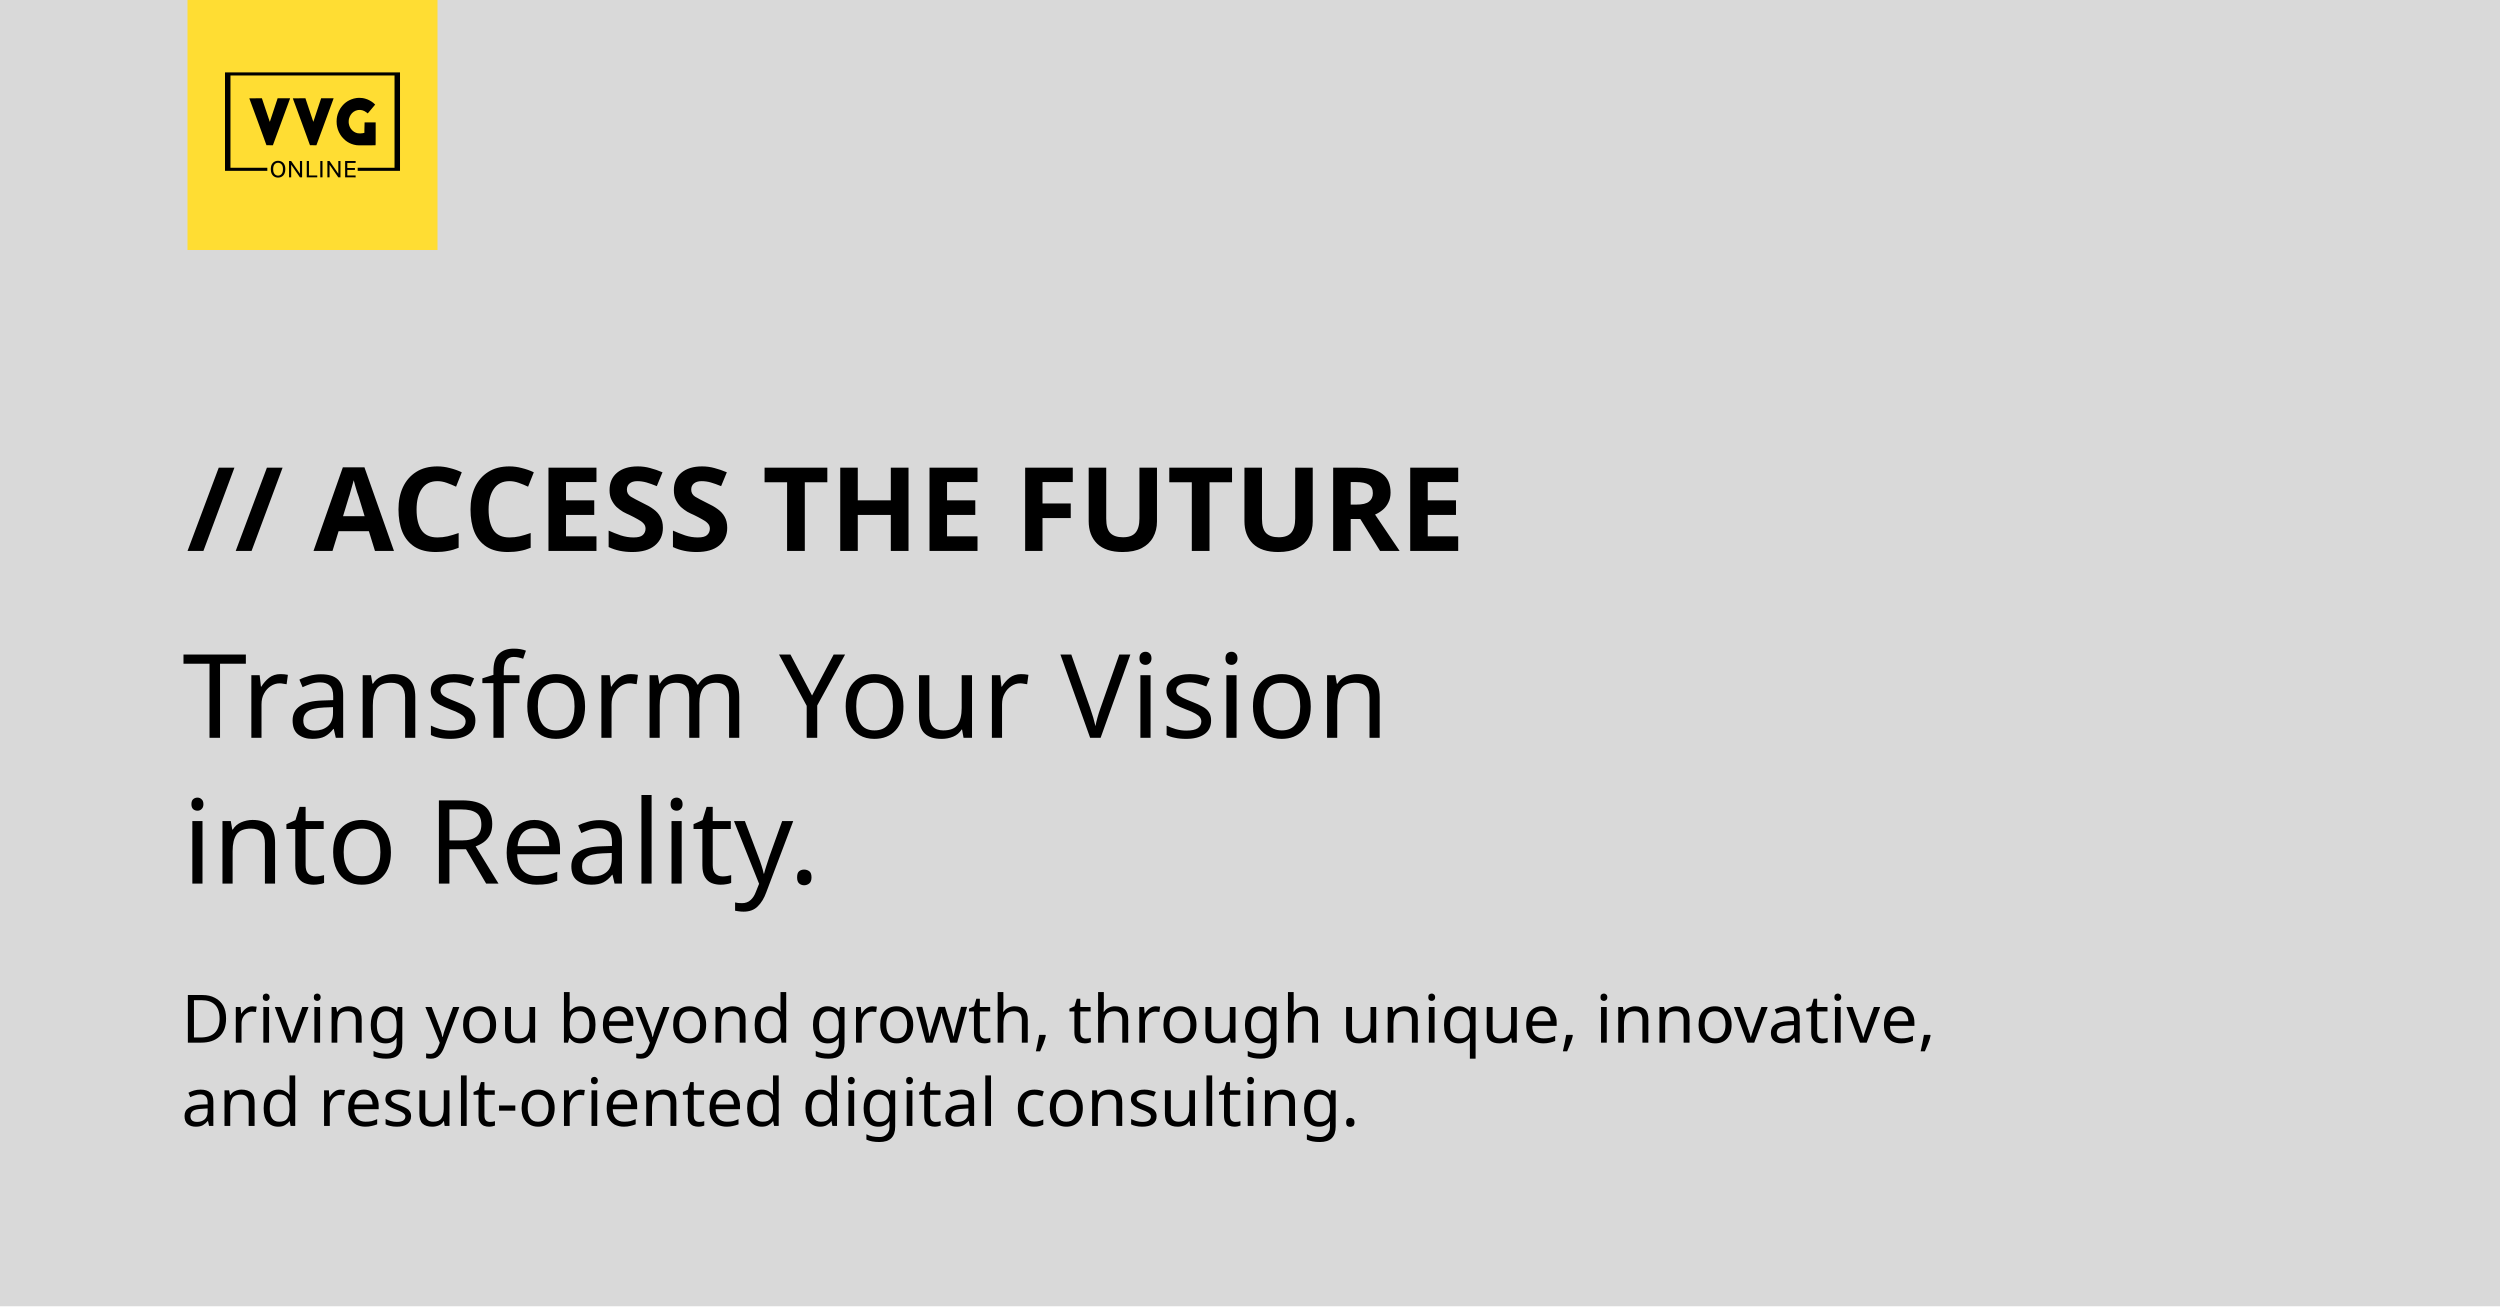
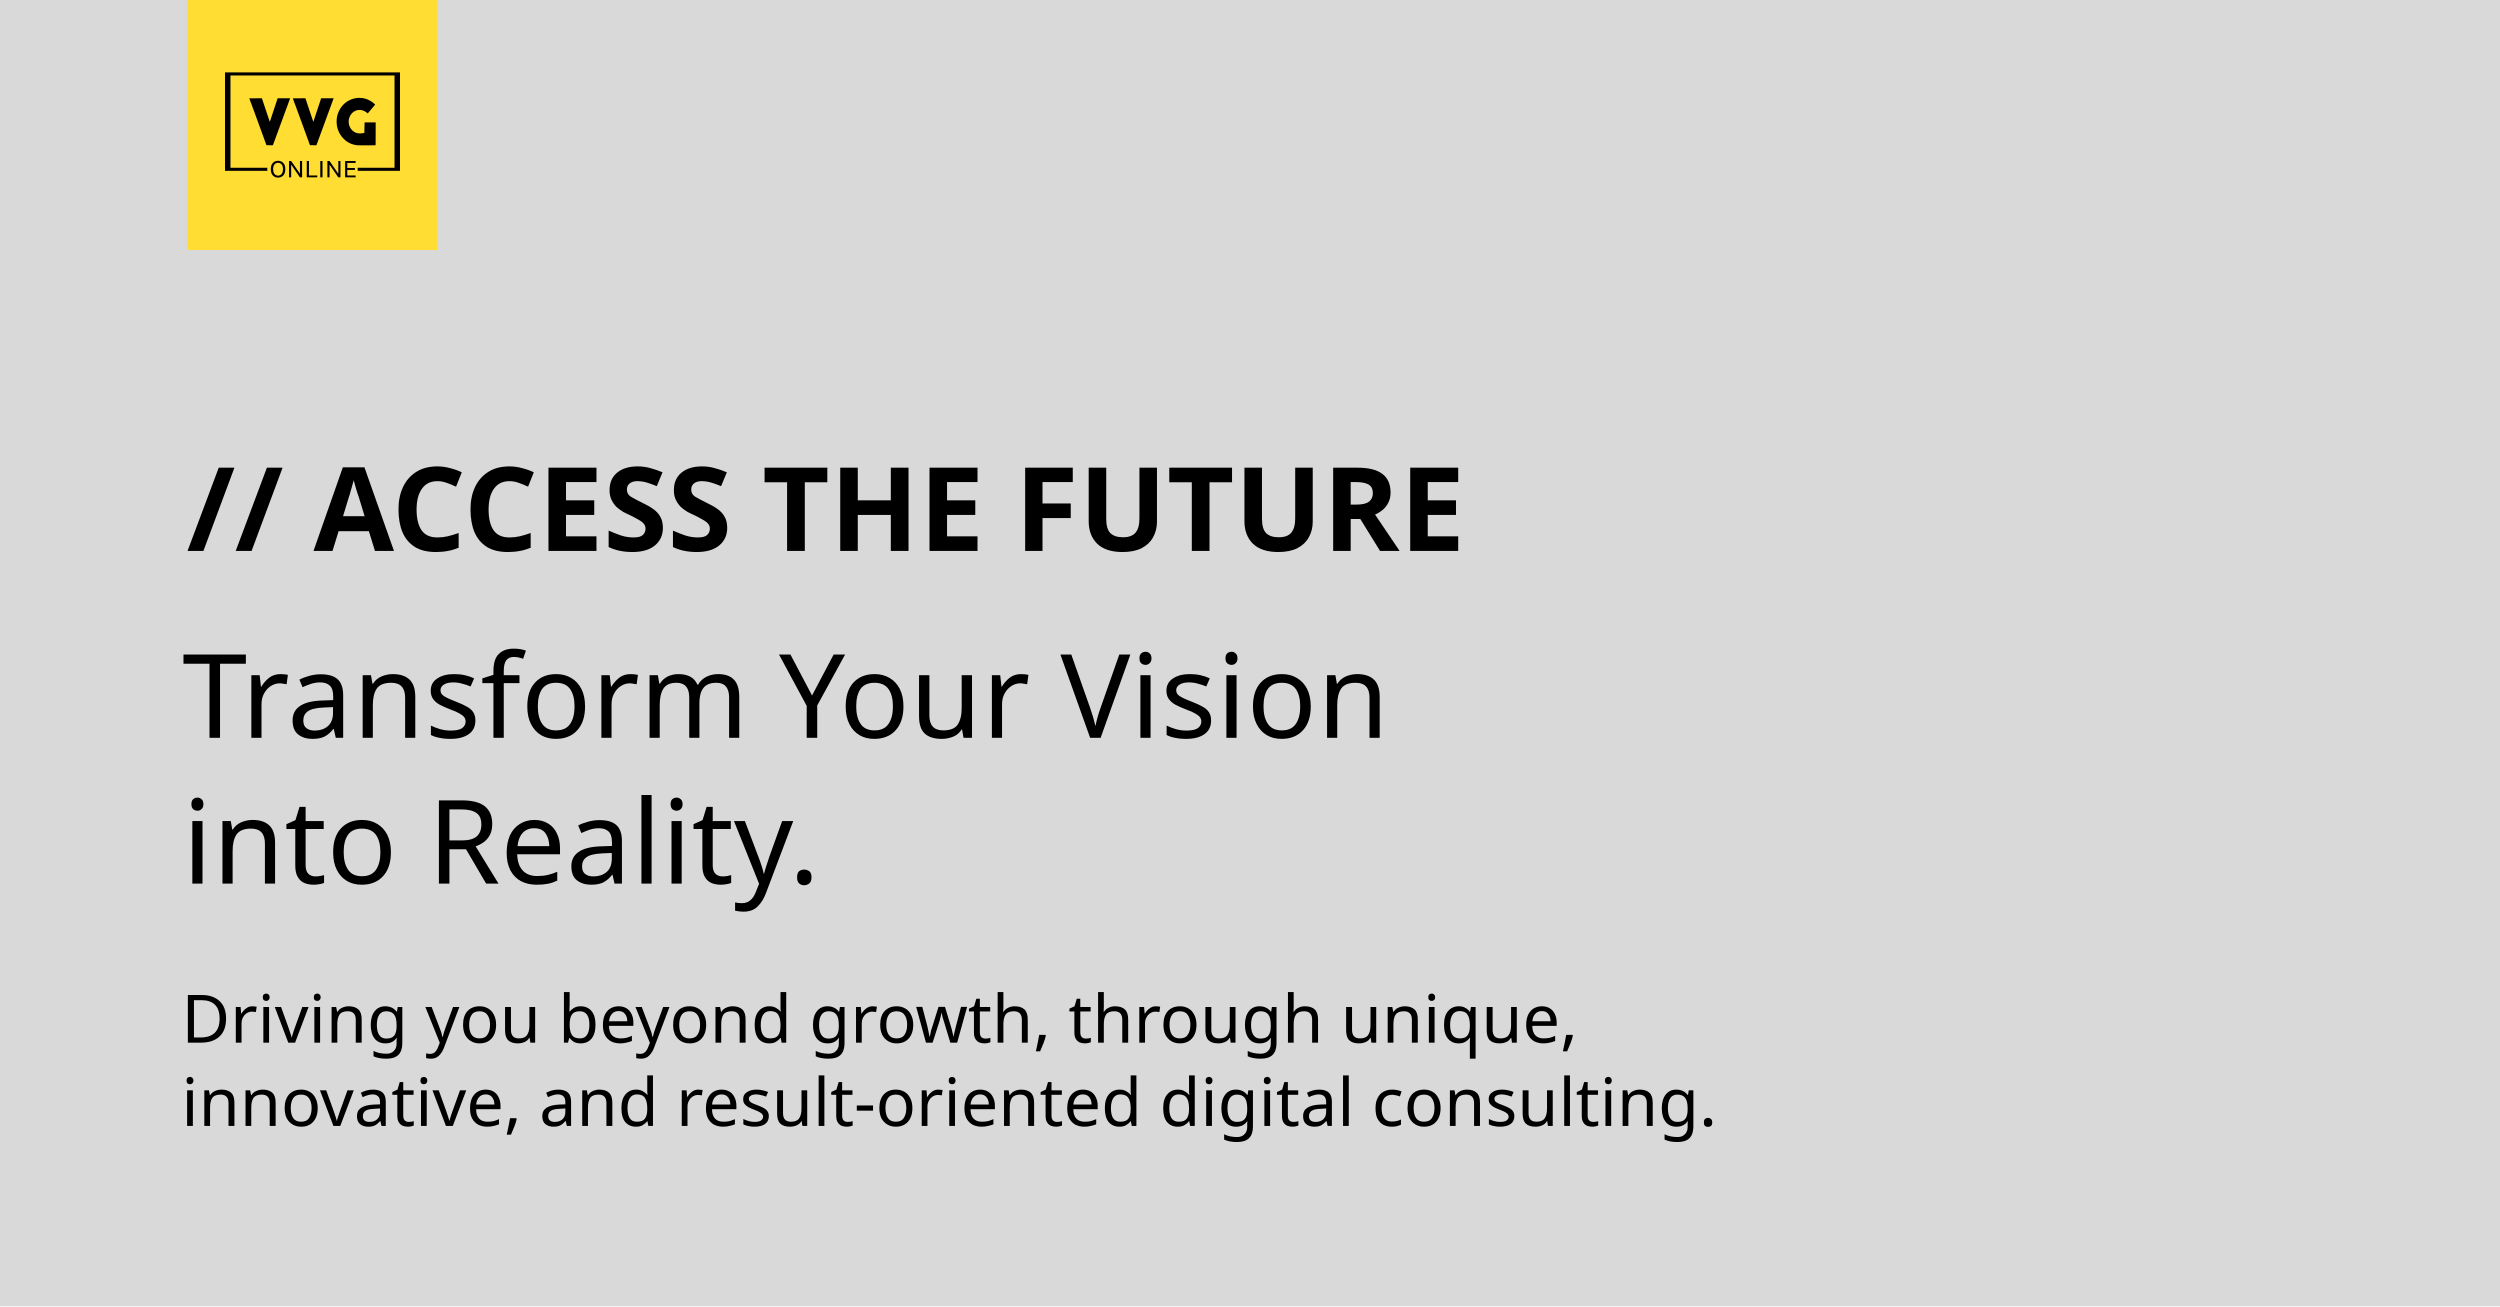
<svg xmlns="http://www.w3.org/2000/svg" width="800" height="418" viewBox="0 0 211.667 110.596" version="1.1" id="svg1" xml:space="preserve">
  <defs id="defs1" />
  <g id="layer1">
    <rect style="fill:#d9d9d9;fill-opacity:1;stroke-width:1.36" id="rect1" width="211.667" height="110.596" x="-2.5431316e-06" y="2.5431314e-07" />
    <g id="g1" transform="translate(15.875)">
      <rect style="fill:#ffdd33;fill-rule:evenodd;stroke-width:2.06;stroke-opacity:0.996" id="rect1-3" width="21.167" height="21.167" x="3.1789145e-07" y="3.1789145e-07" />
      <g id="layer1-3" transform="matrix(0.448,0,0,0.448,-0.7958664,-0.7958664)">
        <g id="g7" transform="translate(0.1370037,-0.239022)">
          <path id="rect5" style="display:inline;fill:#000000;fill-opacity:1;fill-rule:evenodd;stroke:none;stroke-width:0;stroke-dasharray:none;stroke-opacity:0.996" d="M 8.727,15.699 V 34.302 H 16.724 V 33.721 H 9.76 V 16.28 H 40.766 v 17.441 h -6.963 v 0.581 h 7.997 V 15.699 Z" />
          <path d="m 18.755,35.579 q -0.265,0 -0.512,-0.088 -0.243,-0.093 -0.437,-0.282 -0.194,-0.19 -0.309,-0.485 -0.11,-0.295 -0.11,-0.71 v -0.088 q 0,-0.397 0.11,-0.684 0.115,-0.287 0.309,-0.472 0.194,-0.19 0.437,-0.278 0.247,-0.088 0.512,-0.088 0.265,0 0.507,0.088 0.247,0.088 0.441,0.278 0.194,0.185 0.304,0.472 0.115,0.287 0.115,0.684 v 0.088 q 0,0.415 -0.115,0.71 -0.11,0.295 -0.304,0.485 -0.194,0.19 -0.441,0.282 -0.243,0.088 -0.507,0.088 z m 0,-0.37 q 0.243,0 0.45,-0.119 0.212,-0.119 0.344,-0.384 0.132,-0.265 0.132,-0.692 v -0.088 q 0,-0.406 -0.132,-0.657 -0.132,-0.256 -0.344,-0.375 -0.207,-0.119 -0.45,-0.119 -0.238,0 -0.45,0.119 -0.212,0.119 -0.344,0.375 -0.132,0.251 -0.132,0.657 v 0.088 q 0,0.428 0.132,0.692 0.132,0.265 0.344,0.384 0.212,0.119 0.45,0.119 z m 2.073,0.326 v -3.087 h 0.406 l 1.658,2.403 v -2.403 h 0.406 v 3.087 h -0.406 l -1.658,-2.403 v 2.403 z m 3.351,0 v -3.087 h 0.415 v 2.725 h 1.57 v 0.362 z m 2.558,0 v -3.087 h 0.415 v 3.087 z m 1.341,0 v -3.087 h 0.406 l 1.658,2.403 v -2.403 h 0.406 v 3.087 h -0.406 l -1.658,-2.403 v 2.403 z m 3.351,0 v -3.087 h 1.984 v 0.362 h -1.57 v 0.957 h 1.438 v 0.362 h -1.438 v 1.045 h 1.57 v 0.362 z" id="text2" style="font-size:3.175px;font-family:'Golos Text';-inkscape-font-specification:'Golos Text, Normal';text-align:center;letter-spacing:0px;word-spacing:0.005px;text-anchor:middle;fill:#000000;fill-opacity:1;fill-rule:evenodd;stroke-width:0;stroke-opacity:0" aria-label="ONLINE" />
          <g id="g2" transform="matrix(1.000001,0,0,1,-0.05354535,-9.332219)" style="display:inline;fill:#000000">
            <path style="fill:#000000;fill-opacity:1;stroke-width:0.024" d="m 33.884,29.848 c -0.044,0.004 -0.176,0.022 -0.293,0.034 -0.117,0.014 -0.328,0.055 -0.468,0.093 -0.141,0.038 -0.358,0.11 -0.48,0.158 -0.122,0.05 -0.305,0.132 -0.405,0.182 -0.098,0.053 -0.251,0.139 -0.34,0.192 -0.087,0.055 -0.22,0.149 -0.298,0.208 -0.077,0.06 -0.225,0.187 -0.326,0.278 -0.101,0.093 -0.265,0.268 -0.361,0.386 -0.098,0.12 -0.239,0.314 -0.316,0.431 -0.077,0.12 -0.206,0.357 -0.286,0.527 -0.082,0.173 -0.185,0.431 -0.23,0.575 -0.044,0.146 -0.098,0.35 -0.119,0.455 -0.019,0.105 -0.049,0.283 -0.063,0.395 -0.014,0.113 -0.028,0.355 -0.028,0.539 0,0.184 0.014,0.438 0.028,0.563 0.016,0.125 0.052,0.331 0.077,0.455 0.026,0.125 0.087,0.347 0.133,0.491 0.049,0.146 0.143,0.376 0.208,0.515 0.066,0.139 0.185,0.355 0.265,0.479 0.08,0.125 0.204,0.304 0.279,0.395 0.075,0.091 0.239,0.271 0.365,0.395 0.129,0.127 0.295,0.278 0.372,0.34 0.077,0.06 0.225,0.163 0.328,0.228 0.103,0.067 0.262,0.158 0.351,0.204 0.089,0.048 0.269,0.125 0.398,0.175 0.129,0.048 0.328,0.115 0.445,0.144 0.117,0.031 0.333,0.074 0.48,0.098 0.239,0.036 0.45,0.041 1.921,0.036 0.909,-0.003 1.67,-0.01 1.691,-0.017 0.04,-0.01 0.042,-0.132 0.042,-2.166 V 34.482 H 35.16 c -0.028,0.64 -0.035,1.083 -0.035,1.397 v 0.568 c -0.136,0.036 -0.258,0.062 -0.358,0.081 -0.103,0.022 -0.3,0.038 -0.461,0.038 -0.164,0 -0.356,-0.017 -0.464,-0.038 -0.098,-0.022 -0.255,-0.067 -0.344,-0.103 -0.089,-0.034 -0.248,-0.117 -0.351,-0.182 -0.103,-0.065 -0.267,-0.199 -0.363,-0.299 -0.098,-0.098 -0.232,-0.271 -0.3,-0.383 -0.068,-0.113 -0.155,-0.292 -0.192,-0.4 -0.04,-0.11 -0.087,-0.299 -0.108,-0.419 -0.028,-0.158 -0.035,-0.304 -0.026,-0.51 0.01,-0.213 0.028,-0.343 0.073,-0.503 0.035,-0.117 0.091,-0.28 0.129,-0.359 0.035,-0.079 0.115,-0.225 0.178,-0.323 0.061,-0.098 0.176,-0.244 0.255,-0.326 0.08,-0.081 0.223,-0.199 0.319,-0.264 0.096,-0.067 0.265,-0.153 0.375,-0.196 0.11,-0.043 0.293,-0.096 0.41,-0.117 0.143,-0.024 0.279,-0.031 0.422,-0.022 0.117,0.007 0.295,0.036 0.398,0.062 0.103,0.029 0.281,0.098 0.398,0.153 0.117,0.058 0.3,0.173 0.408,0.256 0.108,0.084 0.201,0.168 0.211,0.184 0.01,0.019 0.119,-0.096 0.295,-0.311 0.155,-0.189 0.473,-0.568 0.707,-0.846 l 0.424,-0.503 c -0.169,-0.17 -0.272,-0.264 -0.335,-0.316 -0.066,-0.053 -0.201,-0.153 -0.305,-0.225 -0.103,-0.072 -0.293,-0.187 -0.422,-0.254 -0.129,-0.067 -0.328,-0.161 -0.445,-0.206 -0.117,-0.048 -0.316,-0.113 -0.445,-0.144 -0.129,-0.034 -0.314,-0.072 -0.41,-0.089 -0.096,-0.014 -0.323,-0.031 -0.504,-0.036 -0.18,-0.004 -0.365,-0.003 -0.41,0.003 z" id="path786" />
            <path style="fill:#000000;fill-opacity:1;stroke-width:0.023" d="m 13.376,29.935 c 0,0.01 0.094,0.269 0.208,0.579 0.115,0.309 0.354,0.953 0.529,1.429 0.178,0.478 0.574,1.558 0.883,2.401 0.309,0.843 0.738,2.024 0.956,2.623 0.215,0.6 0.452,1.253 0.525,1.452 0.075,0.199 0.136,0.365 0.138,0.365 0.003,0.003 0.276,0.007 0.611,0.011 l 0.604,0.01 c 0.145,-0.398 0.269,-0.736 0.37,-1.007 0.101,-0.269 0.253,-0.682 0.335,-0.914 0.084,-0.232 0.169,-0.464 0.19,-0.515 0.019,-0.052 0.122,-0.326 0.225,-0.609 0.105,-0.283 0.241,-0.658 0.305,-0.832 0.061,-0.173 0.183,-0.506 0.269,-0.738 0.087,-0.232 0.18,-0.49 0.211,-0.574 0.03,-0.084 0.152,-0.415 0.269,-0.738 0.117,-0.321 0.248,-0.679 0.293,-0.796 0.042,-0.115 0.211,-0.574 0.375,-1.019 0.164,-0.445 0.323,-0.881 0.354,-0.972 0.03,-0.089 0.056,-0.166 0.056,-0.169 0,-0.004 -0.529,-0.007 -1.178,-0.007 h -1.176 c -1.028,3.113 -1.361,4.118 -1.403,4.24 l -0.077,0.223 C 17.103,33.962 16.768,32.957 16.407,31.877 l -0.654,-1.961 c -1.843,0 -2.378,0.007 -2.378,0.019 z" id="Path 1" />
            <path style="fill:#000000;fill-opacity:1;stroke-width:0.023" d="m 21.6,29.935 c 0,0.01 0.094,0.269 0.208,0.579 0.115,0.309 0.354,0.953 0.529,1.429 0.178,0.478 0.574,1.558 0.883,2.401 0.309,0.843 0.738,2.024 0.956,2.623 0.215,0.6 0.452,1.253 0.525,1.452 0.075,0.199 0.136,0.365 0.138,0.365 0.003,0.003 0.276,0.007 0.611,0.011 l 0.604,0.01 c 0.145,-0.398 0.269,-0.736 0.37,-1.007 0.101,-0.269 0.253,-0.682 0.335,-0.914 0.084,-0.232 0.169,-0.464 0.19,-0.515 0.019,-0.052 0.122,-0.326 0.225,-0.609 0.105,-0.283 0.241,-0.658 0.305,-0.832 0.061,-0.173 0.183,-0.506 0.269,-0.738 0.087,-0.232 0.18,-0.49 0.211,-0.574 0.03,-0.084 0.152,-0.415 0.269,-0.738 0.117,-0.321 0.248,-0.679 0.293,-0.796 0.042,-0.115 0.211,-0.574 0.375,-1.019 0.164,-0.445 0.323,-0.881 0.354,-0.972 0.03,-0.089 0.056,-0.166 0.056,-0.169 0,-0.004 -0.529,-0.007 -1.178,-0.007 h -1.176 c -1.028,3.113 -1.361,4.118 -1.403,4.24 l -0.077,0.223 C 25.327,33.962 24.992,32.957 24.631,31.877 l -0.654,-1.961 c -1.843,0 -2.378,0.007 -2.378,0.019 z" id="path1" />
          </g>
        </g>
      </g>
    </g>
    <g id="g5" transform="translate(0,-12.22283)">
      <text xml:space="preserve" style="font-style:normal;font-variant:normal;font-weight:bold;font-stretch:normal;font-size:9.878px;font-family:'FiraCode Nerd Font';-inkscape-font-specification:'FiraCode Nerd Font, Bold';font-variant-ligatures:normal;font-variant-caps:normal;font-variant-numeric:normal;font-variant-east-asian:normal;writing-mode:lr-tb;direction:ltr;fill:#000000;fill-opacity:1;stroke-width:0.265" x="15.815" y="58.869" id="text1">
        <tspan id="tspan1" style="font-style:normal;font-variant:normal;font-weight:bold;font-stretch:normal;font-size:9.878px;font-family:'FiraCode Nerd Font';-inkscape-font-specification:'FiraCode Nerd Font, Bold';font-variant-ligatures:normal;font-variant-caps:normal;font-variant-numeric:normal;font-variant-east-asian:normal;fill:#000000;stroke-width:0.265" x="15.815" y="58.869">// ACCESS THE FUTURE</tspan>
      </text>
      <text xml:space="preserve" style="font-style:normal;font-variant:normal;font-weight:450;font-stretch:normal;font-size:9.878px;font-family:'FiraCode Nerd Font';-inkscape-font-specification:'FiraCode Nerd Font, weight=450';font-variant-ligatures:normal;font-variant-caps:normal;font-variant-numeric:normal;font-variant-east-asian:normal;writing-mode:lr-tb;direction:ltr;fill:#000000;fill-opacity:1;stroke-width:0.265" x="15.44" y="74.688" id="text3">
        <tspan id="tspan2" style="font-style:normal;font-variant:normal;font-weight:450;font-stretch:normal;font-size:9.878px;font-family:'FiraCode Nerd Font';-inkscape-font-specification:'FiraCode Nerd Font, weight=450';font-variant-ligatures:normal;font-variant-caps:normal;font-variant-numeric:normal;font-variant-east-asian:normal;stroke-width:0.265" x="15.44" y="74.688">Transform Your Vision</tspan>
        <tspan style="font-style:normal;font-variant:normal;font-weight:450;font-stretch:normal;font-size:9.878px;font-family:'FiraCode Nerd Font';-inkscape-font-specification:'FiraCode Nerd Font, weight=450';font-variant-ligatures:normal;font-variant-caps:normal;font-variant-numeric:normal;font-variant-east-asian:normal;stroke-width:0.265" x="15.44" y="87.035" id="tspan3">into Reality.</tspan>
      </text>
      <text xml:space="preserve" style="font-style:normal;font-variant:normal;font-weight:450;font-stretch:normal;font-size:5.644px;font-family:'FiraCode Nerd Font';-inkscape-font-specification:'FiraCode Nerd Font, weight=450';font-variant-ligatures:normal;font-variant-caps:normal;font-variant-numeric:normal;font-variant-east-asian:normal;writing-mode:lr-tb;direction:ltr;fill:#000000;fill-opacity:1;stroke-width:0.265" x="15.36" y="100.5" id="text4">
-         <tspan id="tspan4" style="font-style:normal;font-variant:normal;font-weight:450;font-stretch:normal;font-size:5.644px;font-family:'FiraCode Nerd Font';-inkscape-font-specification:'FiraCode Nerd Font, weight=450';font-variant-ligatures:normal;font-variant-caps:normal;font-variant-numeric:normal;font-variant-east-asian:normal;stroke-width:0.265" x="15.36" y="100.5">Driving you beyond growth, through unique, innovative,</tspan>
-         <tspan style="font-style:normal;font-variant:normal;font-weight:450;font-stretch:normal;font-size:5.644px;font-family:'FiraCode Nerd Font';-inkscape-font-specification:'FiraCode Nerd Font, weight=450';font-variant-ligatures:normal;font-variant-caps:normal;font-variant-numeric:normal;font-variant-east-asian:normal;stroke-width:0.265" x="15.36" y="107.555" id="tspan5">and result-oriented digital consulting.</tspan>
+         <tspan id="tspan4" style="font-style:normal;font-variant:normal;font-weight:450;font-stretch:normal;font-size:5.644px;font-family:'FiraCode Nerd Font';-inkscape-font-specification:'FiraCode Nerd Font, weight=450';font-variant-ligatures:normal;font-variant-caps:normal;font-variant-numeric:normal;font-variant-east-asian:normal;stroke-width:0.265" x="15.36" y="100.5">Driving you beyond growth, through unique,</tspan>
+         <tspan style="font-style:normal;font-variant:normal;font-weight:450;font-stretch:normal;font-size:5.644px;font-family:'FiraCode Nerd Font';-inkscape-font-specification:'FiraCode Nerd Font, weight=450';font-variant-ligatures:normal;font-variant-caps:normal;font-variant-numeric:normal;font-variant-east-asian:normal;stroke-width:0.265" x="15.36" y="107.555" id="tspan5">innovative, and result-oriented digital consulting.</tspan>
      </text>
    </g>
  </g>
</svg>
